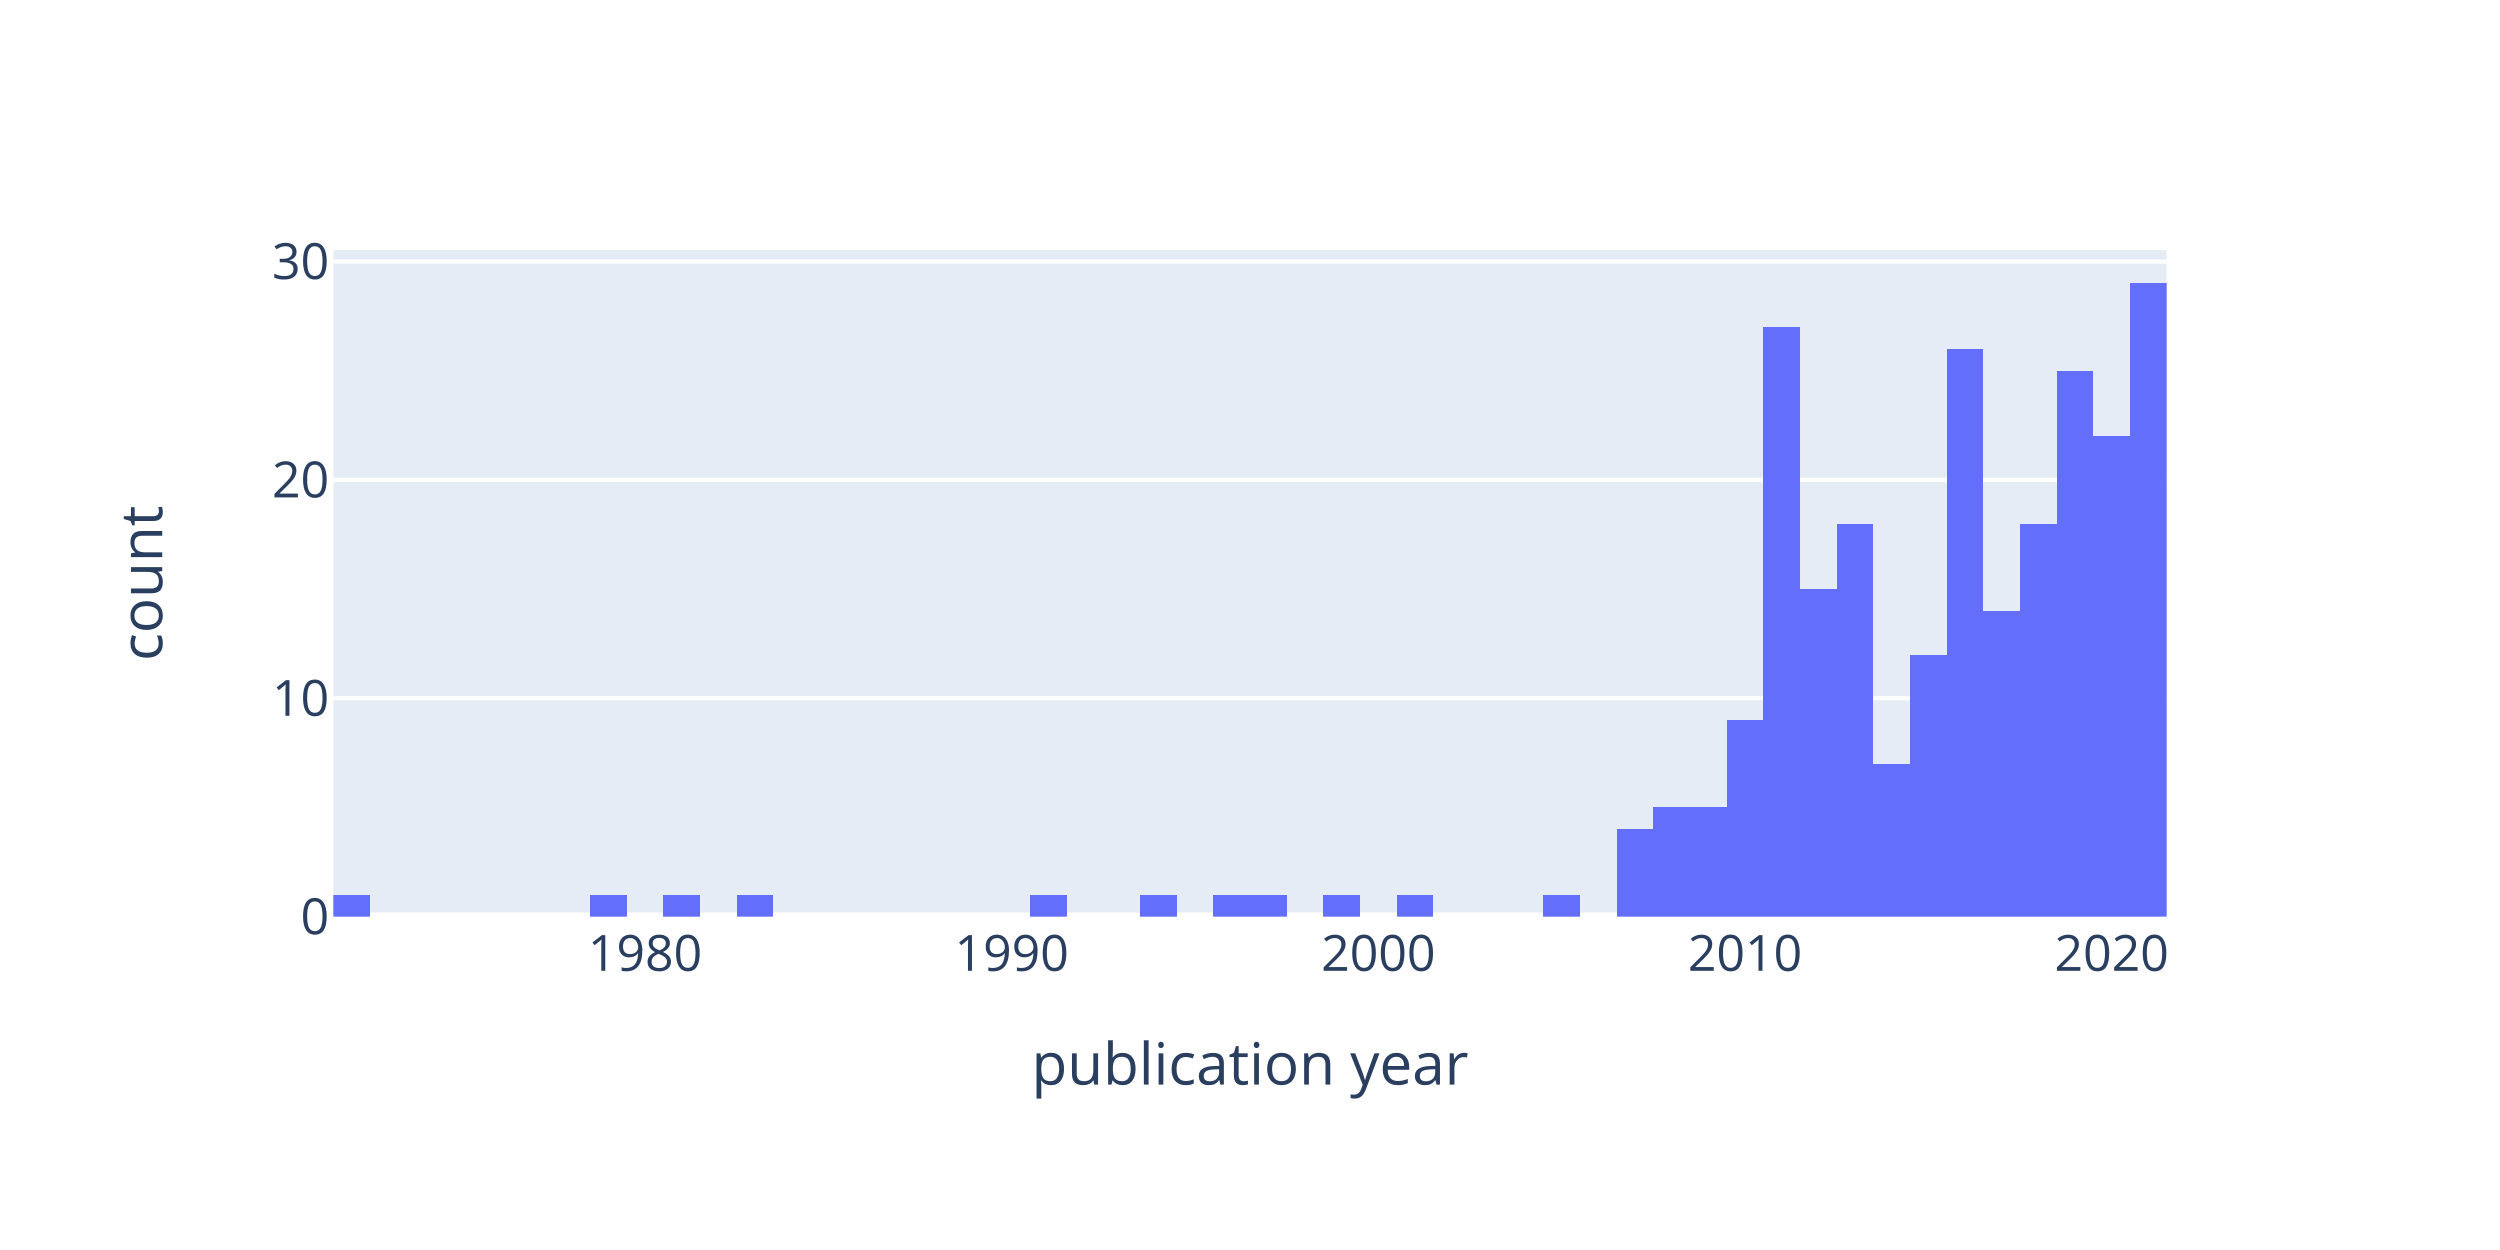
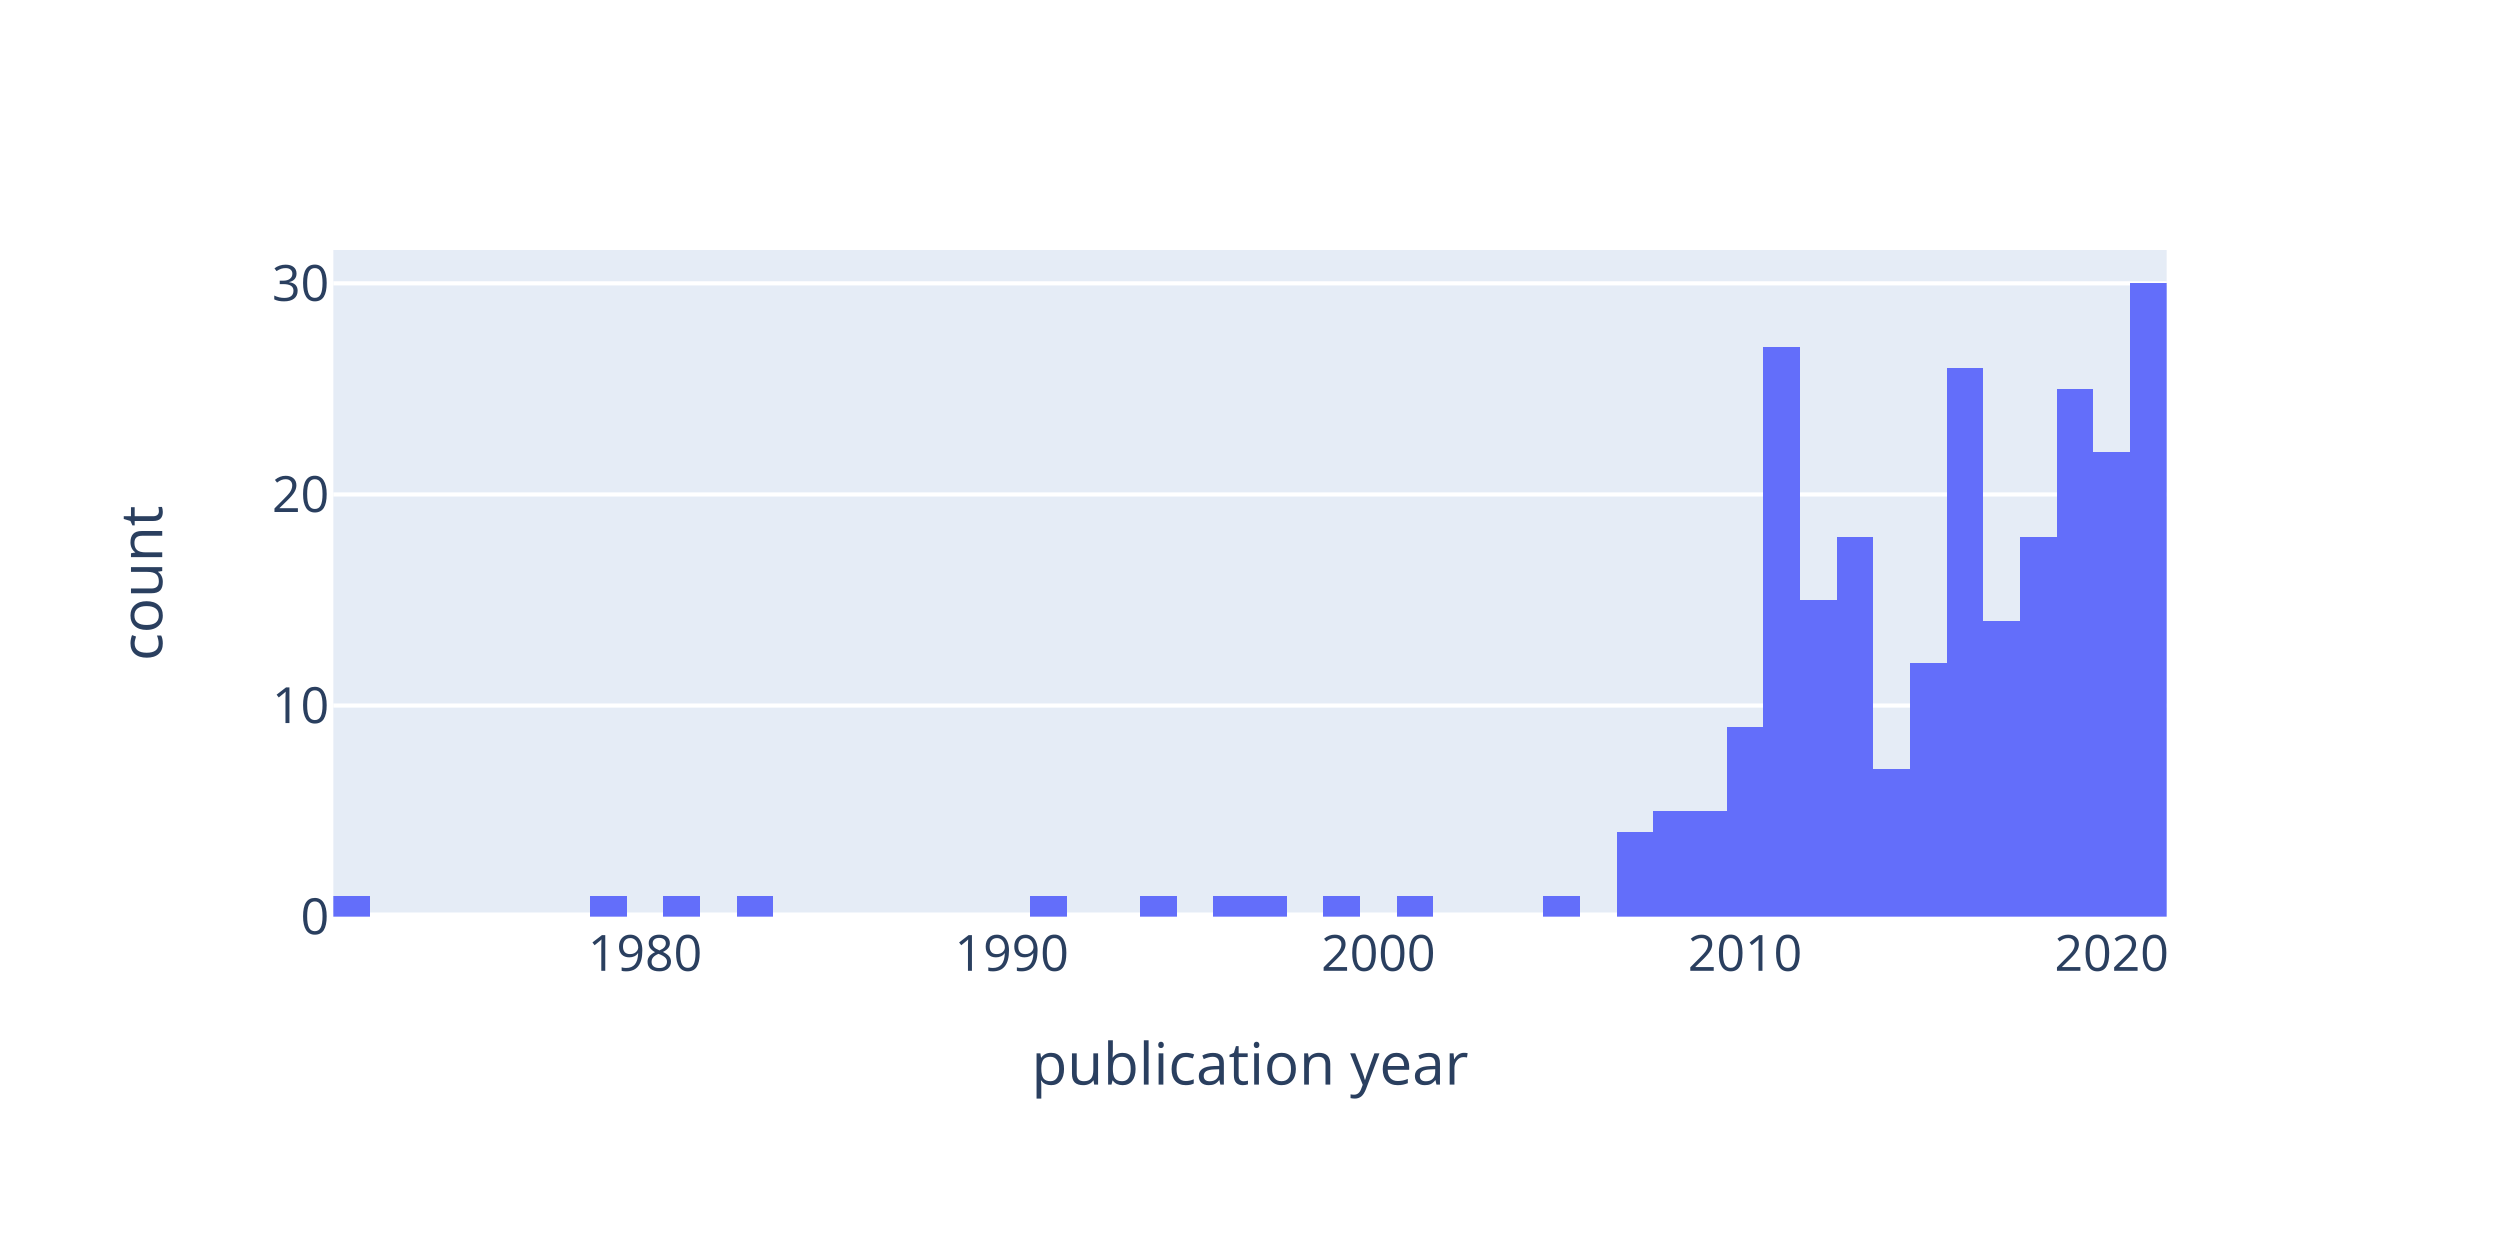
<svg xmlns="http://www.w3.org/2000/svg" class="main-svg" width="600" height="300" style="" viewBox="0 0 600 300">
  <rect x="0" y="0" width="600" height="300" style="fill: rgb(255, 255, 255); fill-opacity: 1;" />
-   <defs id="defs-f045df">
+   <defs id="defs-bd4a22">
    <g class="clips">
-       <clipPath id="clipf045dfxyplot" class="plotclip">
+       <clipPath id="clipbd4a22xyplot" class="plotclip">
        <rect width="440" height="160" />
      </clipPath>
-       <clipPath class="axesclip" id="clipf045dfx">
+       <clipPath class="axesclip" id="clipbd4a22x">
        <rect x="80" y="0" width="440" height="300" />
      </clipPath>
-       <clipPath class="axesclip" id="clipf045dfy">
+       <clipPath class="axesclip" id="clipbd4a22y">
        <rect x="0" y="60" width="600" height="160" />
      </clipPath>
-       <clipPath class="axesclip" id="clipf045dfxy">
+       <clipPath class="axesclip" id="clipbd4a22xy">
        <rect x="80" y="60" width="440" height="160" />
      </clipPath>
    </g>
    <g class="gradients" />
    <g class="patterns" />
  </defs>
  <g class="bglayer">
    <rect class="bg" x="80" y="60" width="440" height="160" style="fill: rgb(229, 236, 246); fill-opacity: 1; stroke-width: 0;" />
  </g>
  <g class="layer-below">
    <g class="imagelayer" />
    <g class="shapelayer" />
  </g>
  <g class="cartesianlayer">
    <g class="subplot xy">
      <g class="layer-subplot">
        <g class="shapelayer" />
        <g class="imagelayer" />
      </g>
      <g class="gridlayer">
        <g class="x" />
        <g class="y">
-           <path class="ygrid crisp" transform="translate(0,167.59)" d="M80,0h440" style="stroke: rgb(255, 255, 255); stroke-opacity: 1; stroke-width: 1px;" />
-           <path class="ygrid crisp" transform="translate(0,115.17)" d="M80,0h440" style="stroke: rgb(255, 255, 255); stroke-opacity: 1; stroke-width: 1px;" />
-           <path class="ygrid crisp" transform="translate(0,62.76)" d="M80,0h440" style="stroke: rgb(255, 255, 255); stroke-opacity: 1; stroke-width: 1px;" />
+           <path class="ygrid crisp" transform="translate(0,169.33)" d="M80,0h440" style="stroke: rgb(255, 255, 255); stroke-opacity: 1; stroke-width: 1px;" />
+           <path class="ygrid crisp" transform="translate(0,118.67)" d="M80,0h440" style="stroke: rgb(255, 255, 255); stroke-opacity: 1; stroke-width: 1px;" />
+           <path class="ygrid crisp" transform="translate(0,68)" d="M80,0h440" style="stroke: rgb(255, 255, 255); stroke-opacity: 1; stroke-width: 1px;" />
        </g>
      </g>
      <g class="zerolinelayer">
        <path class="yzl zl crisp" transform="translate(0,220)" d="M80,0h440" style="stroke: rgb(255, 255, 255); stroke-opacity: 1; stroke-width: 2px;" />
      </g>
      <path class="xlines-below" />
      <path class="ylines-below" />
      <g class="overlines-below" />
      <g class="xaxislayer-below" />
      <g class="yaxislayer-below" />
      <g class="overaxes-below" />
-       <g class="plot" transform="translate(80,60)" clip-path="url(#clipf045dfxyplot)">
+       <g class="plot" transform="translate(80,60)" clip-path="url(#clipbd4a22xyplot)">
        <g class="barlayer mlayer">
          <g class="trace bars" shape-rendering="crispEdges" style="opacity: 1;">
            <g class="points">
              <g class="point">
-                 <path d="M0,160V154.76H8.8V160Z" style="vector-effect: non-scaling-stroke; opacity: 1; stroke-width: 0px; fill: rgb(99, 110, 250); fill-opacity: 1;" />
-               </g>
-               <g class="point">
-                 <path d="M0,0Z" style="vector-effect: non-scaling-stroke; opacity: 1; stroke-width: 0px; fill: rgb(99, 110, 250); fill-opacity: 1;" />
-               </g>
-               <g class="point">
-                 <path d="M0,0Z" style="vector-effect: non-scaling-stroke; opacity: 1; stroke-width: 0px; fill: rgb(99, 110, 250); fill-opacity: 1;" />
-               </g>
-               <g class="point">
-                 <path d="M0,0Z" style="vector-effect: non-scaling-stroke; opacity: 1; stroke-width: 0px; fill: rgb(99, 110, 250); fill-opacity: 1;" />
-               </g>
-               <g class="point">
-                 <path d="M0,0Z" style="vector-effect: non-scaling-stroke; opacity: 1; stroke-width: 0px; fill: rgb(99, 110, 250); fill-opacity: 1;" />
-               </g>
-               <g class="point">
-                 <path d="M0,0Z" style="vector-effect: non-scaling-stroke; opacity: 1; stroke-width: 0px; fill: rgb(99, 110, 250); fill-opacity: 1;" />
-               </g>
-               <g class="point">
-                 <path d="M0,0Z" style="vector-effect: non-scaling-stroke; opacity: 1; stroke-width: 0px; fill: rgb(99, 110, 250); fill-opacity: 1;" />
-               </g>
-               <g class="point">
-                 <path d="M61.6,160V154.76H70.4V160Z" style="vector-effect: non-scaling-stroke; opacity: 1; stroke-width: 0px; fill: rgb(99, 110, 250); fill-opacity: 1;" />
-               </g>
-               <g class="point">
-                 <path d="M0,0Z" style="vector-effect: non-scaling-stroke; opacity: 1; stroke-width: 0px; fill: rgb(99, 110, 250); fill-opacity: 1;" />
-               </g>
-               <g class="point">
-                 <path d="M79.2,160V154.76H88V160Z" style="vector-effect: non-scaling-stroke; opacity: 1; stroke-width: 0px; fill: rgb(99, 110, 250); fill-opacity: 1;" />
-               </g>
-               <g class="point">
-                 <path d="M0,0Z" style="vector-effect: non-scaling-stroke; opacity: 1; stroke-width: 0px; fill: rgb(99, 110, 250); fill-opacity: 1;" />
-               </g>
-               <g class="point">
-                 <path d="M96.8,160V154.76H105.6V160Z" style="vector-effect: non-scaling-stroke; opacity: 1; stroke-width: 0px; fill: rgb(99, 110, 250); fill-opacity: 1;" />
-               </g>
-               <g class="point">
-                 <path d="M0,0Z" style="vector-effect: non-scaling-stroke; opacity: 1; stroke-width: 0px; fill: rgb(99, 110, 250); fill-opacity: 1;" />
-               </g>
-               <g class="point">
-                 <path d="M0,0Z" style="vector-effect: non-scaling-stroke; opacity: 1; stroke-width: 0px; fill: rgb(99, 110, 250); fill-opacity: 1;" />
-               </g>
-               <g class="point">
-                 <path d="M0,0Z" style="vector-effect: non-scaling-stroke; opacity: 1; stroke-width: 0px; fill: rgb(99, 110, 250); fill-opacity: 1;" />
-               </g>
-               <g class="point">
-                 <path d="M0,0Z" style="vector-effect: non-scaling-stroke; opacity: 1; stroke-width: 0px; fill: rgb(99, 110, 250); fill-opacity: 1;" />
-               </g>
-               <g class="point">
-                 <path d="M0,0Z" style="vector-effect: non-scaling-stroke; opacity: 1; stroke-width: 0px; fill: rgb(99, 110, 250); fill-opacity: 1;" />
-               </g>
-               <g class="point">
-                 <path d="M0,0Z" style="vector-effect: non-scaling-stroke; opacity: 1; stroke-width: 0px; fill: rgb(99, 110, 250); fill-opacity: 1;" />
-               </g>
-               <g class="point">
-                 <path d="M0,0Z" style="vector-effect: non-scaling-stroke; opacity: 1; stroke-width: 0px; fill: rgb(99, 110, 250); fill-opacity: 1;" />
-               </g>
-               <g class="point">
-                 <path d="M167.2,160V154.76H176V160Z" style="vector-effect: non-scaling-stroke; opacity: 1; stroke-width: 0px; fill: rgb(99, 110, 250); fill-opacity: 1;" />
-               </g>
-               <g class="point">
-                 <path d="M0,0Z" style="vector-effect: non-scaling-stroke; opacity: 1; stroke-width: 0px; fill: rgb(99, 110, 250); fill-opacity: 1;" />
-               </g>
-               <g class="point">
-                 <path d="M0,0Z" style="vector-effect: non-scaling-stroke; opacity: 1; stroke-width: 0px; fill: rgb(99, 110, 250); fill-opacity: 1;" />
-               </g>
-               <g class="point">
-                 <path d="M193.6,160V154.76H202.4V160Z" style="vector-effect: non-scaling-stroke; opacity: 1; stroke-width: 0px; fill: rgb(99, 110, 250); fill-opacity: 1;" />
-               </g>
-               <g class="point">
-                 <path d="M0,0Z" style="vector-effect: non-scaling-stroke; opacity: 1; stroke-width: 0px; fill: rgb(99, 110, 250); fill-opacity: 1;" />
-               </g>
-               <g class="point">
-                 <path d="M211.2,160V154.76H220V160Z" style="vector-effect: non-scaling-stroke; opacity: 1; stroke-width: 0px; fill: rgb(99, 110, 250); fill-opacity: 1;" />
-               </g>
-               <g class="point">
-                 <path d="M220,160V154.76H228.8V160Z" style="vector-effect: non-scaling-stroke; opacity: 1; stroke-width: 0px; fill: rgb(99, 110, 250); fill-opacity: 1;" />
-               </g>
-               <g class="point">
-                 <path d="M0,0Z" style="vector-effect: non-scaling-stroke; opacity: 1; stroke-width: 0px; fill: rgb(99, 110, 250); fill-opacity: 1;" />
-               </g>
-               <g class="point">
-                 <path d="M237.6,160V154.76H246.4V160Z" style="vector-effect: non-scaling-stroke; opacity: 1; stroke-width: 0px; fill: rgb(99, 110, 250); fill-opacity: 1;" />
-               </g>
-               <g class="point">
-                 <path d="M0,0Z" style="vector-effect: non-scaling-stroke; opacity: 1; stroke-width: 0px; fill: rgb(99, 110, 250); fill-opacity: 1;" />
-               </g>
-               <g class="point">
-                 <path d="M255.2,160V154.76H264V160Z" style="vector-effect: non-scaling-stroke; opacity: 1; stroke-width: 0px; fill: rgb(99, 110, 250); fill-opacity: 1;" />
-               </g>
-               <g class="point">
-                 <path d="M0,0Z" style="vector-effect: non-scaling-stroke; opacity: 1; stroke-width: 0px; fill: rgb(99, 110, 250); fill-opacity: 1;" />
-               </g>
-               <g class="point">
-                 <path d="M0,0Z" style="vector-effect: non-scaling-stroke; opacity: 1; stroke-width: 0px; fill: rgb(99, 110, 250); fill-opacity: 1;" />
-               </g>
-               <g class="point">
-                 <path d="M0,0Z" style="vector-effect: non-scaling-stroke; opacity: 1; stroke-width: 0px; fill: rgb(99, 110, 250); fill-opacity: 1;" />
-               </g>
-               <g class="point">
-                 <path d="M290.4,160V154.76H299.2V160Z" style="vector-effect: non-scaling-stroke; opacity: 1; stroke-width: 0px; fill: rgb(99, 110, 250); fill-opacity: 1;" />
-               </g>
-               <g class="point">
-                 <path d="M0,0Z" style="vector-effect: non-scaling-stroke; opacity: 1; stroke-width: 0px; fill: rgb(99, 110, 250); fill-opacity: 1;" />
-               </g>
-               <g class="point">
-                 <path d="M308,160V139.03H316.8V160Z" style="vector-effect: non-scaling-stroke; opacity: 1; stroke-width: 0px; fill: rgb(99, 110, 250); fill-opacity: 1;" />
-               </g>
-               <g class="point">
-                 <path d="M316.8,160V133.79H325.6V160Z" style="vector-effect: non-scaling-stroke; opacity: 1; stroke-width: 0px; fill: rgb(99, 110, 250); fill-opacity: 1;" />
-               </g>
-               <g class="point">
-                 <path d="M325.6,160V133.79H334.4V160Z" style="vector-effect: non-scaling-stroke; opacity: 1; stroke-width: 0px; fill: rgb(99, 110, 250); fill-opacity: 1;" />
-               </g>
-               <g class="point">
-                 <path d="M334.4,160V112.83H343.2V160Z" style="vector-effect: non-scaling-stroke; opacity: 1; stroke-width: 0px; fill: rgb(99, 110, 250); fill-opacity: 1;" />
-               </g>
-               <g class="point">
-                 <path d="M343.2,160V18.48H352V160Z" style="vector-effect: non-scaling-stroke; opacity: 1; stroke-width: 0px; fill: rgb(99, 110, 250); fill-opacity: 1;" />
-               </g>
-               <g class="point">
-                 <path d="M352,160V81.38H360.8V160Z" style="vector-effect: non-scaling-stroke; opacity: 1; stroke-width: 0px; fill: rgb(99, 110, 250); fill-opacity: 1;" />
-               </g>
-               <g class="point">
-                 <path d="M360.8,160V65.66H369.6V160Z" style="vector-effect: non-scaling-stroke; opacity: 1; stroke-width: 0px; fill: rgb(99, 110, 250); fill-opacity: 1;" />
-               </g>
-               <g class="point">
-                 <path d="M369.6,160V123.31H378.4V160Z" style="vector-effect: non-scaling-stroke; opacity: 1; stroke-width: 0px; fill: rgb(99, 110, 250); fill-opacity: 1;" />
-               </g>
-               <g class="point">
-                 <path d="M378.4,160V97.1H387.2V160Z" style="vector-effect: non-scaling-stroke; opacity: 1; stroke-width: 0px; fill: rgb(99, 110, 250); fill-opacity: 1;" />
-               </g>
-               <g class="point">
-                 <path d="M387.2,160V23.72H396V160Z" style="vector-effect: non-scaling-stroke; opacity: 1; stroke-width: 0px; fill: rgb(99, 110, 250); fill-opacity: 1;" />
-               </g>
-               <g class="point">
-                 <path d="M396,160V86.62H404.8V160Z" style="vector-effect: non-scaling-stroke; opacity: 1; stroke-width: 0px; fill: rgb(99, 110, 250); fill-opacity: 1;" />
-               </g>
-               <g class="point">
-                 <path d="M404.8,160V65.66H413.6V160Z" style="vector-effect: non-scaling-stroke; opacity: 1; stroke-width: 0px; fill: rgb(99, 110, 250); fill-opacity: 1;" />
-               </g>
-               <g class="point">
-                 <path d="M413.6,160V28.97H422.4V160Z" style="vector-effect: non-scaling-stroke; opacity: 1; stroke-width: 0px; fill: rgb(99, 110, 250); fill-opacity: 1;" />
-               </g>
-               <g class="point">
-                 <path d="M422.4,160V44.69H431.2V160Z" style="vector-effect: non-scaling-stroke; opacity: 1; stroke-width: 0px; fill: rgb(99, 110, 250); fill-opacity: 1;" />
+                 <path d="M0,160V154.93H8.8V160Z" style="vector-effect: non-scaling-stroke; opacity: 1; stroke-width: 0px; fill: rgb(99, 110, 250); fill-opacity: 1;" />
+               </g>
+               <g class="point">
+                 <path d="M0,0Z" style="vector-effect: non-scaling-stroke; opacity: 1; stroke-width: 0px; fill: rgb(99, 110, 250); fill-opacity: 1;" />
+               </g>
+               <g class="point">
+                 <path d="M0,0Z" style="vector-effect: non-scaling-stroke; opacity: 1; stroke-width: 0px; fill: rgb(99, 110, 250); fill-opacity: 1;" />
+               </g>
+               <g class="point">
+                 <path d="M0,0Z" style="vector-effect: non-scaling-stroke; opacity: 1; stroke-width: 0px; fill: rgb(99, 110, 250); fill-opacity: 1;" />
+               </g>
+               <g class="point">
+                 <path d="M0,0Z" style="vector-effect: non-scaling-stroke; opacity: 1; stroke-width: 0px; fill: rgb(99, 110, 250); fill-opacity: 1;" />
+               </g>
+               <g class="point">
+                 <path d="M0,0Z" style="vector-effect: non-scaling-stroke; opacity: 1; stroke-width: 0px; fill: rgb(99, 110, 250); fill-opacity: 1;" />
+               </g>
+               <g class="point">
+                 <path d="M0,0Z" style="vector-effect: non-scaling-stroke; opacity: 1; stroke-width: 0px; fill: rgb(99, 110, 250); fill-opacity: 1;" />
+               </g>
+               <g class="point">
+                 <path d="M61.6,160V154.93H70.4V160Z" style="vector-effect: non-scaling-stroke; opacity: 1; stroke-width: 0px; fill: rgb(99, 110, 250); fill-opacity: 1;" />
+               </g>
+               <g class="point">
+                 <path d="M0,0Z" style="vector-effect: non-scaling-stroke; opacity: 1; stroke-width: 0px; fill: rgb(99, 110, 250); fill-opacity: 1;" />
+               </g>
+               <g class="point">
+                 <path d="M79.2,160V154.93H88V160Z" style="vector-effect: non-scaling-stroke; opacity: 1; stroke-width: 0px; fill: rgb(99, 110, 250); fill-opacity: 1;" />
+               </g>
+               <g class="point">
+                 <path d="M0,0Z" style="vector-effect: non-scaling-stroke; opacity: 1; stroke-width: 0px; fill: rgb(99, 110, 250); fill-opacity: 1;" />
+               </g>
+               <g class="point">
+                 <path d="M96.8,160V154.93H105.6V160Z" style="vector-effect: non-scaling-stroke; opacity: 1; stroke-width: 0px; fill: rgb(99, 110, 250); fill-opacity: 1;" />
+               </g>
+               <g class="point">
+                 <path d="M0,0Z" style="vector-effect: non-scaling-stroke; opacity: 1; stroke-width: 0px; fill: rgb(99, 110, 250); fill-opacity: 1;" />
+               </g>
+               <g class="point">
+                 <path d="M0,0Z" style="vector-effect: non-scaling-stroke; opacity: 1; stroke-width: 0px; fill: rgb(99, 110, 250); fill-opacity: 1;" />
+               </g>
+               <g class="point">
+                 <path d="M0,0Z" style="vector-effect: non-scaling-stroke; opacity: 1; stroke-width: 0px; fill: rgb(99, 110, 250); fill-opacity: 1;" />
+               </g>
+               <g class="point">
+                 <path d="M0,0Z" style="vector-effect: non-scaling-stroke; opacity: 1; stroke-width: 0px; fill: rgb(99, 110, 250); fill-opacity: 1;" />
+               </g>
+               <g class="point">
+                 <path d="M0,0Z" style="vector-effect: non-scaling-stroke; opacity: 1; stroke-width: 0px; fill: rgb(99, 110, 250); fill-opacity: 1;" />
+               </g>
+               <g class="point">
+                 <path d="M0,0Z" style="vector-effect: non-scaling-stroke; opacity: 1; stroke-width: 0px; fill: rgb(99, 110, 250); fill-opacity: 1;" />
+               </g>
+               <g class="point">
+                 <path d="M0,0Z" style="vector-effect: non-scaling-stroke; opacity: 1; stroke-width: 0px; fill: rgb(99, 110, 250); fill-opacity: 1;" />
+               </g>
+               <g class="point">
+                 <path d="M167.2,160V154.93H176V160Z" style="vector-effect: non-scaling-stroke; opacity: 1; stroke-width: 0px; fill: rgb(99, 110, 250); fill-opacity: 1;" />
+               </g>
+               <g class="point">
+                 <path d="M0,0Z" style="vector-effect: non-scaling-stroke; opacity: 1; stroke-width: 0px; fill: rgb(99, 110, 250); fill-opacity: 1;" />
+               </g>
+               <g class="point">
+                 <path d="M0,0Z" style="vector-effect: non-scaling-stroke; opacity: 1; stroke-width: 0px; fill: rgb(99, 110, 250); fill-opacity: 1;" />
+               </g>
+               <g class="point">
+                 <path d="M193.6,160V154.93H202.4V160Z" style="vector-effect: non-scaling-stroke; opacity: 1; stroke-width: 0px; fill: rgb(99, 110, 250); fill-opacity: 1;" />
+               </g>
+               <g class="point">
+                 <path d="M0,0Z" style="vector-effect: non-scaling-stroke; opacity: 1; stroke-width: 0px; fill: rgb(99, 110, 250); fill-opacity: 1;" />
+               </g>
+               <g class="point">
+                 <path d="M211.2,160V154.93H220V160Z" style="vector-effect: non-scaling-stroke; opacity: 1; stroke-width: 0px; fill: rgb(99, 110, 250); fill-opacity: 1;" />
+               </g>
+               <g class="point">
+                 <path d="M220,160V154.93H228.8V160Z" style="vector-effect: non-scaling-stroke; opacity: 1; stroke-width: 0px; fill: rgb(99, 110, 250); fill-opacity: 1;" />
+               </g>
+               <g class="point">
+                 <path d="M0,0Z" style="vector-effect: non-scaling-stroke; opacity: 1; stroke-width: 0px; fill: rgb(99, 110, 250); fill-opacity: 1;" />
+               </g>
+               <g class="point">
+                 <path d="M237.6,160V154.93H246.4V160Z" style="vector-effect: non-scaling-stroke; opacity: 1; stroke-width: 0px; fill: rgb(99, 110, 250); fill-opacity: 1;" />
+               </g>
+               <g class="point">
+                 <path d="M0,0Z" style="vector-effect: non-scaling-stroke; opacity: 1; stroke-width: 0px; fill: rgb(99, 110, 250); fill-opacity: 1;" />
+               </g>
+               <g class="point">
+                 <path d="M255.2,160V154.93H264V160Z" style="vector-effect: non-scaling-stroke; opacity: 1; stroke-width: 0px; fill: rgb(99, 110, 250); fill-opacity: 1;" />
+               </g>
+               <g class="point">
+                 <path d="M0,0Z" style="vector-effect: non-scaling-stroke; opacity: 1; stroke-width: 0px; fill: rgb(99, 110, 250); fill-opacity: 1;" />
+               </g>
+               <g class="point">
+                 <path d="M0,0Z" style="vector-effect: non-scaling-stroke; opacity: 1; stroke-width: 0px; fill: rgb(99, 110, 250); fill-opacity: 1;" />
+               </g>
+               <g class="point">
+                 <path d="M0,0Z" style="vector-effect: non-scaling-stroke; opacity: 1; stroke-width: 0px; fill: rgb(99, 110, 250); fill-opacity: 1;" />
+               </g>
+               <g class="point">
+                 <path d="M290.4,160V154.93H299.2V160Z" style="vector-effect: non-scaling-stroke; opacity: 1; stroke-width: 0px; fill: rgb(99, 110, 250); fill-opacity: 1;" />
+               </g>
+               <g class="point">
+                 <path d="M0,0Z" style="vector-effect: non-scaling-stroke; opacity: 1; stroke-width: 0px; fill: rgb(99, 110, 250); fill-opacity: 1;" />
+               </g>
+               <g class="point">
+                 <path d="M308,160V139.73H316.8V160Z" style="vector-effect: non-scaling-stroke; opacity: 1; stroke-width: 0px; fill: rgb(99, 110, 250); fill-opacity: 1;" />
+               </g>
+               <g class="point">
+                 <path d="M316.8,160V134.67H325.6V160Z" style="vector-effect: non-scaling-stroke; opacity: 1; stroke-width: 0px; fill: rgb(99, 110, 250); fill-opacity: 1;" />
+               </g>
+               <g class="point">
+                 <path d="M325.6,160V134.67H334.4V160Z" style="vector-effect: non-scaling-stroke; opacity: 1; stroke-width: 0px; fill: rgb(99, 110, 250); fill-opacity: 1;" />
+               </g>
+               <g class="point">
+                 <path d="M334.4,160V114.4H343.2V160Z" style="vector-effect: non-scaling-stroke; opacity: 1; stroke-width: 0px; fill: rgb(99, 110, 250); fill-opacity: 1;" />
+               </g>
+               <g class="point">
+                 <path d="M343.2,160V23.2H352V160Z" style="vector-effect: non-scaling-stroke; opacity: 1; stroke-width: 0px; fill: rgb(99, 110, 250); fill-opacity: 1;" />
+               </g>
+               <g class="point">
+                 <path d="M352,160V84H360.8V160Z" style="vector-effect: non-scaling-stroke; opacity: 1; stroke-width: 0px; fill: rgb(99, 110, 250); fill-opacity: 1;" />
+               </g>
+               <g class="point">
+                 <path d="M360.8,160V68.8H369.6V160Z" style="vector-effect: non-scaling-stroke; opacity: 1; stroke-width: 0px; fill: rgb(99, 110, 250); fill-opacity: 1;" />
+               </g>
+               <g class="point">
+                 <path d="M369.6,160V124.53H378.4V160Z" style="vector-effect: non-scaling-stroke; opacity: 1; stroke-width: 0px; fill: rgb(99, 110, 250); fill-opacity: 1;" />
+               </g>
+               <g class="point">
+                 <path d="M378.4,160V99.2H387.2V160Z" style="vector-effect: non-scaling-stroke; opacity: 1; stroke-width: 0px; fill: rgb(99, 110, 250); fill-opacity: 1;" />
+               </g>
+               <g class="point">
+                 <path d="M387.2,160V28.27H396V160Z" style="vector-effect: non-scaling-stroke; opacity: 1; stroke-width: 0px; fill: rgb(99, 110, 250); fill-opacity: 1;" />
+               </g>
+               <g class="point">
+                 <path d="M396,160V89.07H404.8V160Z" style="vector-effect: non-scaling-stroke; opacity: 1; stroke-width: 0px; fill: rgb(99, 110, 250); fill-opacity: 1;" />
+               </g>
+               <g class="point">
+                 <path d="M404.8,160V68.8H413.6V160Z" style="vector-effect: non-scaling-stroke; opacity: 1; stroke-width: 0px; fill: rgb(99, 110, 250); fill-opacity: 1;" />
+               </g>
+               <g class="point">
+                 <path d="M413.6,160V33.33H422.4V160Z" style="vector-effect: non-scaling-stroke; opacity: 1; stroke-width: 0px; fill: rgb(99, 110, 250); fill-opacity: 1;" />
+               </g>
+               <g class="point">
+                 <path d="M422.4,160V48.53H431.2V160Z" style="vector-effect: non-scaling-stroke; opacity: 1; stroke-width: 0px; fill: rgb(99, 110, 250); fill-opacity: 1;" />
              </g>
              <g class="point">
                <path d="M431.2,160V8H440V160Z" style="vector-effect: non-scaling-stroke; opacity: 1; stroke-width: 0px; fill: rgb(99, 110, 250); fill-opacity: 1;" />
              </g>
            </g>
          </g>
        </g>
      </g>
      <g class="overplot" />
      <path class="xlines-above crisp" d="M0,0" style="fill: none;" />
      <path class="ylines-above crisp" d="M0,0" style="fill: none;" />
      <g class="overlines-above" />
      <g class="xaxislayer-above">
        <g class="xtick">
          <text text-anchor="middle" x="0" y="233" transform="translate(154.8,0)" style="font-family: 'Open Sans', verdana, arial, sans-serif; font-size: 12px; fill: rgb(42, 63, 95); fill-opacity: 1; white-space: pre; opacity: 1;">1980</text>
        </g>
        <g class="xtick">
          <text text-anchor="middle" x="0" y="233" style="font-family: 'Open Sans', verdana, arial, sans-serif; font-size: 12px; fill: rgb(42, 63, 95); fill-opacity: 1; white-space: pre; opacity: 1;" transform="translate(242.8,0)">1990</text>
        </g>
        <g class="xtick">
          <text text-anchor="middle" x="0" y="233" style="font-family: 'Open Sans', verdana, arial, sans-serif; font-size: 12px; fill: rgb(42, 63, 95); fill-opacity: 1; white-space: pre; opacity: 1;" transform="translate(330.8,0)">2000</text>
        </g>
        <g class="xtick">
          <text text-anchor="middle" x="0" y="233" style="font-family: 'Open Sans', verdana, arial, sans-serif; font-size: 12px; fill: rgb(42, 63, 95); fill-opacity: 1; white-space: pre; opacity: 1;" transform="translate(418.8,0)">2010</text>
        </g>
        <g class="xtick">
          <text text-anchor="middle" x="0" y="233" style="font-family: 'Open Sans', verdana, arial, sans-serif; font-size: 12px; fill: rgb(42, 63, 95); fill-opacity: 1; white-space: pre; opacity: 1;" transform="translate(506.8,0)">2020</text>
        </g>
      </g>
      <g class="yaxislayer-above">
        <g class="ytick">
          <text text-anchor="end" x="79" y="4.2" transform="translate(0,220)" style="font-family: 'Open Sans', verdana, arial, sans-serif; font-size: 12px; fill: rgb(42, 63, 95); fill-opacity: 1; white-space: pre; opacity: 1;">0</text>
        </g>
        <g class="ytick">
-           <text text-anchor="end" x="79" y="4.2" style="font-family: 'Open Sans', verdana, arial, sans-serif; font-size: 12px; fill: rgb(42, 63, 95); fill-opacity: 1; white-space: pre; opacity: 1;" transform="translate(0,167.59)">10</text>
-         </g>
-         <g class="ytick">
-           <text text-anchor="end" x="79" y="4.2" style="font-family: 'Open Sans', verdana, arial, sans-serif; font-size: 12px; fill: rgb(42, 63, 95); fill-opacity: 1; white-space: pre; opacity: 1;" transform="translate(0,115.17)">20</text>
-         </g>
-         <g class="ytick">
-           <text text-anchor="end" x="79" y="4.2" style="font-family: 'Open Sans', verdana, arial, sans-serif; font-size: 12px; fill: rgb(42, 63, 95); fill-opacity: 1; white-space: pre; opacity: 1;" transform="translate(0,62.76)">30</text>
+           <text text-anchor="end" x="79" y="4.2" style="font-family: 'Open Sans', verdana, arial, sans-serif; font-size: 12px; fill: rgb(42, 63, 95); fill-opacity: 1; white-space: pre; opacity: 1;" transform="translate(0,169.33)">10</text>
+         </g>
+         <g class="ytick">
+           <text text-anchor="end" x="79" y="4.2" style="font-family: 'Open Sans', verdana, arial, sans-serif; font-size: 12px; fill: rgb(42, 63, 95); fill-opacity: 1; white-space: pre; opacity: 1;" transform="translate(0,118.67)">20</text>
+         </g>
+         <g class="ytick">
+           <text text-anchor="end" x="79" y="4.2" style="font-family: 'Open Sans', verdana, arial, sans-serif; font-size: 12px; fill: rgb(42, 63, 95); fill-opacity: 1; white-space: pre; opacity: 1;" transform="translate(0,68)">30</text>
        </g>
      </g>
      <g class="overaxes-above" />
    </g>
  </g>
  <g class="polarlayer" />
  <g class="smithlayer" />
  <g class="ternarylayer" />
  <g class="geolayer" />
  <g class="funnelarealayer" />
  <g class="pielayer" />
  <g class="iciclelayer" />
  <g class="treemaplayer" />
  <g class="sunburstlayer" />
  <g class="glimages" />
-   <defs id="topdefs-f045df">
+   <defs id="topdefs-bd4a22">
    <g class="clips" />
  </defs>
  <g class="layer-above">
    <g class="imagelayer" />
    <g class="shapelayer" />
  </g>
  <g class="infolayer">
    <g class="g-gtitle" />
    <g class="g-xtitle">
      <text class="xtitle" x="300" y="260.3" text-anchor="middle" style="font-family: 'Open Sans', verdana, arial, sans-serif; font-size: 14px; fill: rgb(42, 63, 95); opacity: 1; font-weight: normal; white-space: pre;">publication year</text>
    </g>
    <g class="g-ytitle">
      <text class="ytitle" transform="rotate(-90,38.93438,140)" x="38.934" y="140" text-anchor="middle" style="font-family: 'Open Sans', verdana, arial, sans-serif; font-size: 14px; fill: rgb(42, 63, 95); opacity: 1; font-weight: normal; white-space: pre;">count</text>
    </g>
  </g>
</svg>
